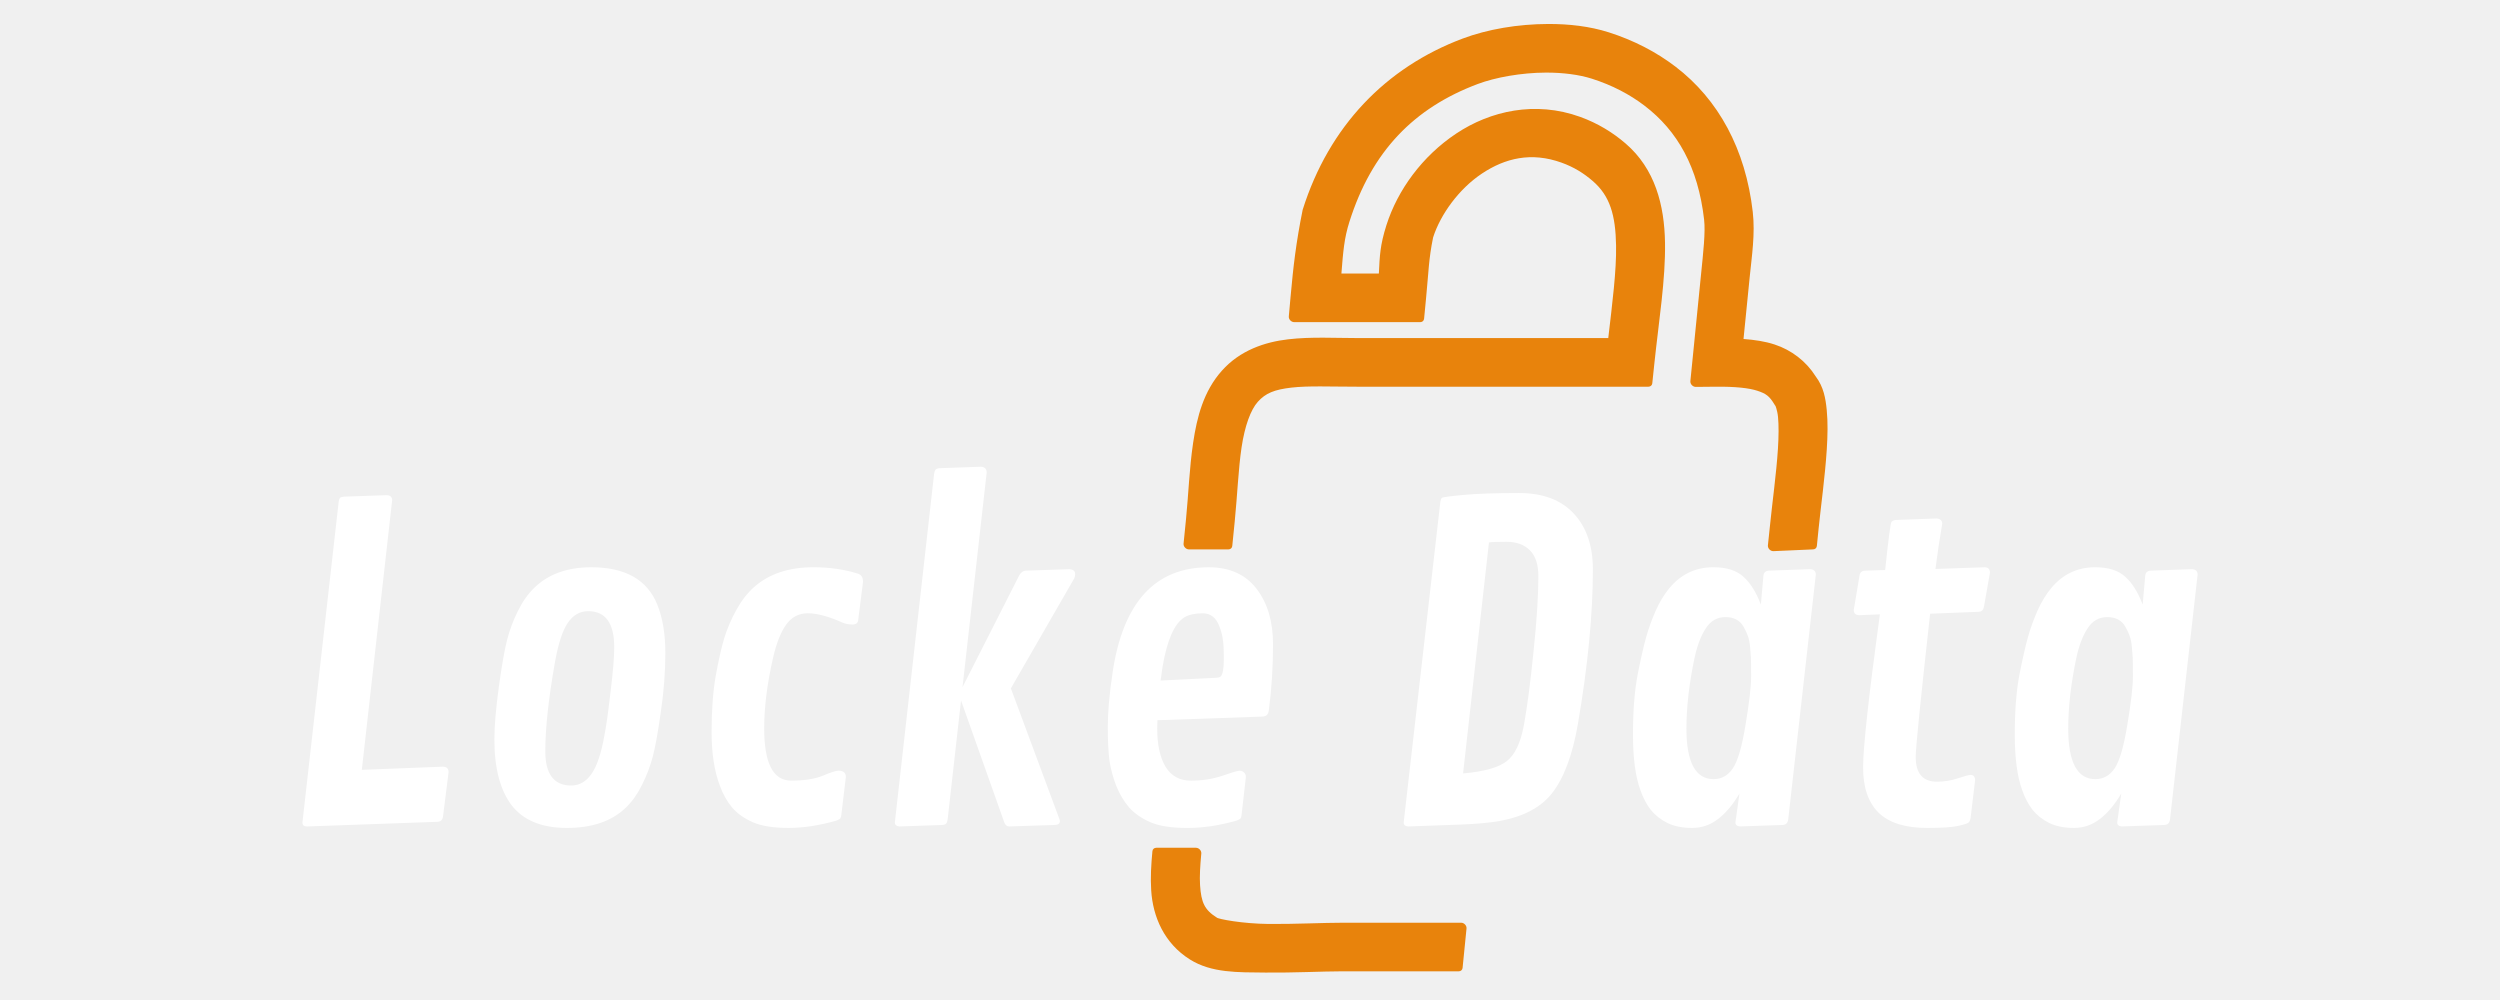
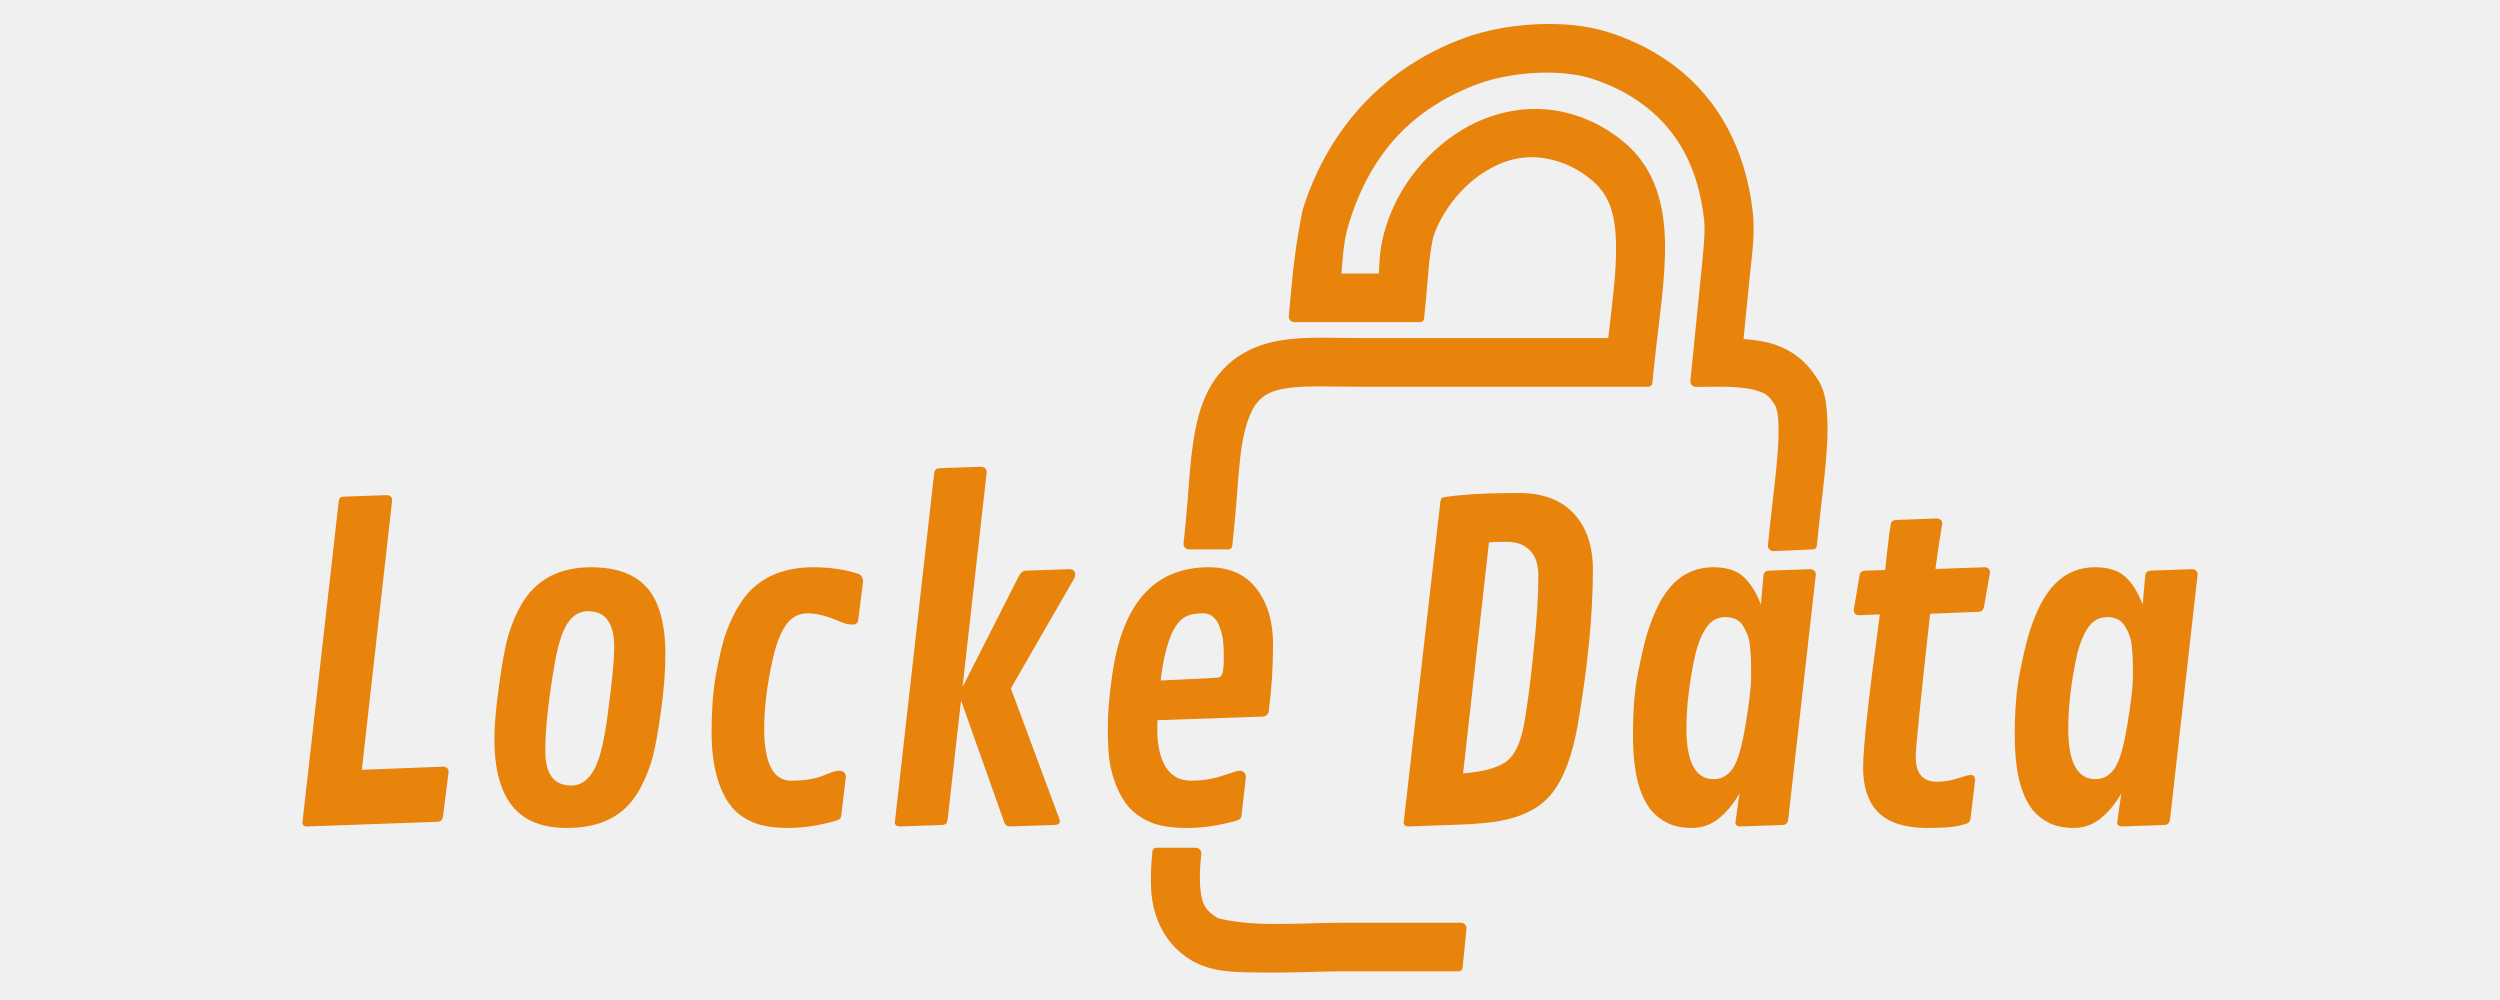
- <svg xmlns="http://www.w3.org/2000/svg" width="3e3" height="1200" version="1.1" viewBox="0 0 793.75 317.5">
-   <g transform="translate(0 20.5)">
-     <g fill="#fff" stroke-width="7.421" style="paint-order:markers stroke fill" aria-label="Locke Data">
-       <path d="m124.51 138.33-9.63 85.594 25.793-1.01q1.751 0.067 1.751 1.751l-1.751 13.94q-0.202 1.751-1.751 1.818l-41.484 1.482q-1.414 0-1.414-1.28l11.516-101.89q0.135-0.808 0.404-1.145 0.337-0.337 1.28-0.404l13.536-0.471q1.751 0.067 1.751 1.616z" style="paint-order:markers stroke fill" />
-       <path d="m180 242.37q-11.92 0-17.509-7.138-5.522-7.206-5.522-20.944 0-6.398 1.414-16.701 1.414-10.304 2.626-14.95 1.212-4.714 3.434-9.159 2.222-4.512 5.253-7.408 6.667-6.465 18.048-6.465 16.162 0 20.944 11.852 2.559 6.33 2.559 15.354 0 8.957-1.414 18.587-1.347 9.63-2.559 14.277-1.212 4.579-3.434 9.024-2.155 4.377-5.186 7.273-6.667 6.398-18.654 6.398zm11.92-29.497q0.741-3.569 1.886-13.334 1.212-9.832 1.212-14.546 0-11.448-8.283-11.448-3.906 0-6.465 3.704-2.492 3.704-4.041 12.324-3.098 17.509-3.098 28.419t8.216 10.91q3.906 0 6.465-3.704 2.626-3.771 4.108-12.324z" style="paint-order:markers stroke fill" />
-       <path d="m272.53 161.69q1.482 0.539 1.482 2.559l-1.549 12.189q-0.135 1.347-1.886 1.347-1.684 0-3.232-0.673-6.532-2.896-10.842-2.896t-6.869 3.569q-2.559 3.569-4.108 10.236-2.896 12.459-2.896 22.762 0 16.567 8.553 16.567 6.196 0 10.034-1.549 3.839-1.616 4.983-1.616 2.357 0 2.357 2.02l-1.414 11.852q-0.135 1.212-0.539 1.482-0.337 0.202-0.943 0.471-8.149 2.357-15.354 2.357-7.138 0-11.314-1.818-4.108-1.818-6.532-4.647-2.424-2.896-3.906-6.936-2.626-6.936-2.626-17.038 0-10.169 1.28-17.644 1.347-7.543 2.761-12.257 1.482-4.714 3.906-9.024 2.424-4.377 5.657-7.206 7.071-6.196 18.722-6.196 7.812 0 14.277 2.088z" style="paint-order:markers stroke fill" />
-       <path d="m336.51 240.22q0 1.212-1.818 1.212l-14.344 0.471q-1.01-0.067-1.482-1.28l-13.738-38.723-4.243 37.712q-0.135 0.943-0.471 1.347t-1.28 0.471l-13.536 0.471q-1.482-0.135-1.482-1.28l12.459-110.65q0.135-0.943 0.471-1.347 0.337-0.404 1.28-0.471l13.199-0.471q1.751 0.202 1.751 1.818l-7.677 68.152 17.913-35.288q0.808-1.616 2.222-1.684l13.94-0.471q1.684 0.202 1.684 1.549 0 0.741-0.269 1.347l-20.136 34.951 15.354 41.349q0.202 0.471 0.202 0.808z" style="paint-order:markers stroke fill" />
-       <path d="m354.42 229.04q-1.549-4.041-2.155-7.947-0.539-3.973-0.539-10.842t1.482-16.971q4.916-33.672 30.574-33.672 9.899 0 15.152 6.802 5.253 6.802 5.253 17.644t-1.347 21.079q-0.202 1.818-2.088 1.886l-33.268 1.145q-0.067 1.01-0.067 2.694 0 7.61 2.626 12.055 2.694 4.445 8.081 4.445t9.967-1.549q4.647-1.616 5.455-1.616 0.808 0 1.414 0.539 0.606 0.539 0.606 1.482l-1.347 11.852q-0.067 1.01-0.404 1.347-0.269 0.269-1.145 0.606-8.149 2.357-15.691 2.357t-11.718-1.818q-4.175-1.818-6.734-4.647-2.492-2.896-4.108-6.869zm14.681-37.78-0.606 4.31 17.577-0.875q1.145-0.067 1.482-0.404 1.01-1.01 1.01-5.522 0-4.579-0.337-6.398-0.269-1.886-1.01-3.839-1.549-4.31-5.32-4.31-3.704 0-5.859 1.28-4.781 2.963-6.936 15.758z" style="paint-order:markers stroke fill" />
-       <path d="m457.32 138.73q0.135-0.808 0.471-1.145t6.802-0.943 17.711-0.606q11.314 0 17.375 6.532 6.061 6.465 6.061 17.779 0 21.348-4.781 49.161-2.559 14.748-8.283 21.954-5.253 6.6-16.432 8.687-5.051 0.875-12.324 1.145l-16.769 0.606q-1.482-0.067-1.482-1.28zm15.422 12.997-8.216 73.337q10.034-0.875 13.873-3.906 3.906-3.03 5.455-11.516 1.549-8.485 3.03-23.166 1.549-14.681 1.549-24.042 0-5.522-2.694-8.216t-7.34-2.694q-4.579 0-5.657 0.202z" style="paint-order:markers stroke fill" />
-       <path d="m576.52 161.96-8.755 77.647q-0.202 1.751-1.751 1.818l-13.603 0.471q-1.414-0.135-1.414-1.28l1.28-9.159q-3.098 5.253-6.802 8.081-3.637 2.828-8.216 2.828-4.579 0-7.812-1.549-3.232-1.616-5.32-4.175-2.02-2.626-3.3-6.263-2.357-6.465-2.357-17.644 0-11.246 1.482-19.058 1.549-7.812 2.694-11.852 1.145-4.108 3.03-8.418 1.953-4.31 4.377-7.206 5.522-6.6 13.94-6.6 6.263 0 9.563 3.03 3.3 2.963 5.522 8.822l0.808-9.159q0.135-1.482 1.684-1.616l13.199-0.471q1.751 0.135 1.751 1.751zm-41.08 48.824q0 16.095 8.62 16.095 3.771 0 6.128-3.434 2.357-3.502 4.041-13.94 1.751-10.438 1.751-15.22t-0.067-6.061-0.269-3.367q-0.202-2.155-0.741-3.569-0.539-1.482-1.414-2.963-1.751-2.896-5.657-2.896t-6.196 3.502q-2.29 3.434-3.569 9.226-2.626 12.391-2.626 22.628z" style="paint-order:markers stroke fill" />
-       <path d="m598.54 160.48q1.549-14.816 2.02-15.287 0.471-0.539 1.414-0.606l12.863-0.471q1.818 0.135 1.818 1.684-1.28 7.475-2.155 14.344l15.691-0.539q1.616 0.067 1.616 1.751l-1.886 10.708q-0.269 1.616-1.684 1.684l-15.422 0.606q-4.579 41.214-4.579 45.457 0 7.879 6.734 7.879 3.434 0 6.667-1.077t4.041-1.077q1.414 0 1.414 1.751l-1.414 11.785q-0.135 1.01-0.539 1.482-0.337 0.471-3.3 1.145-2.896 0.673-9.967 0.673-10.371 0-15.354-4.781-4.983-4.849-4.983-14.412t5.32-48.622l-6.6 0.269q-1.684-0.067-1.684-1.684l1.818-10.842q0.202-1.549 1.751-1.616z" style="paint-order:markers stroke fill" />
-       <path d="m697.74 161.96-8.755 77.647q-0.202 1.751-1.751 1.818l-13.603 0.471q-1.414-0.135-1.414-1.28l1.28-9.159q-3.098 5.253-6.802 8.081-3.637 2.828-8.216 2.828-4.579 0-7.812-1.549-3.232-1.616-5.32-4.175-2.02-2.626-3.3-6.263-2.357-6.465-2.357-17.644 0-11.246 1.482-19.058 1.549-7.812 2.694-11.852 1.145-4.108 3.03-8.418 1.953-4.31 4.377-7.206 5.522-6.6 13.94-6.6 6.263 0 9.563 3.03 3.3 2.963 5.522 8.822l0.808-9.159q0.135-1.482 1.684-1.616l13.199-0.471q1.751 0.135 1.751 1.751zm-41.08 48.824q0 16.095 8.62 16.095 3.771 0 6.128-3.434 2.357-3.502 4.041-13.94 1.751-10.438 1.751-15.22t-0.067-6.061-0.269-3.367q-0.202-2.155-0.741-3.569-0.539-1.482-1.414-2.963-1.751-2.896-5.657-2.896t-6.196 3.502q-2.29 3.434-3.569 9.226-2.626 12.391-2.626 22.628z" style="paint-order:markers stroke fill" />
-     </g>
-     <path d="m491.55-12.886c-9.631 0.03-19.27 1.661-27.216 4.652-24.309 9.151-42.345 27.767-50.72 54.281-0.012 0.043-0.024 0.086-0.033 0.131-2.069 10.279-2.951 17.763-3.829 27.589l-0.556 6.195c-0.081 0.922 0.766 1.819 1.718 1.821h40.004c0.662 7.99e-4 1.167-0.444 1.23-1.083l0.605-6.279c0.851-8.758 0.844-12.688 2.263-19.553 2.351-7.331 8.206-15.417 15.518-20.274 7.366-4.893 15.655-6.921 25.278-3.447 3.887 1.403 6.976 3.326 9.834 5.782 5.505 4.729 7.297 10.821 7.458 20.577 0.132 7.998-1.176 18.092-2.481 29.338h-78.869c-7.844 0-15.385-0.473-22.771 0.388-7.424 0.866-15.26 3.484-21.038 9.966-5.859 6.573-7.917 14.774-9.123 22.865-1.209 8.106-1.49 16.532-2.26 24.239l-0.78 7.796c-0.093 0.926 0.757 1.836 1.716 1.837h12.52c0.659-5.8e-4 1.161-0.443 1.226-1.079l0.78-7.796c0.837-8.383 1.151-16.663 2.169-23.497 1.017-6.817 2.892-11.94 5.152-14.475 2.472-2.773 5.287-3.893 10.677-4.522 5.34-0.623 12.605-0.287 20.967-0.287h92.384c0.658-7e-5 1.16-0.44 1.227-1.075l0.652-6.224c1.452-13.808 3.583-26.655 3.389-38.482-0.195-11.856-3.147-23.388-12.525-31.445-4.003-3.439-8.753-6.404-14.416-8.449-14.258-5.148-28.502-1.906-39.326 5.284-10.799 7.173-18.628 17.935-22.181 29.094-2.044 6.42-2.124 9.752-2.407 15.364h-11.888c0.561-7.13 0.897-11.226 2.526-16.384 7.11-22.51 20.536-36.18 40.743-43.788 5.568-2.096 13.846-3.6 21.666-3.624h8e-3c5.353-0.017 10.546 0.653 14.559 1.93 6.497 2.068 12.072 5.014 16.748 8.584 10.463 7.988 16.997 19.492 18.907 36.173 0.462 4.036-0.282 10.444-0.963 17.261l-3.399 34.007c-0.093 0.931 0.766 1.844 1.729 1.837l6.327-0.063c6.162-0.06 10.568 0.412 13.221 1.29 2.763 0.913 3.8 1.696 5.317 4.18l5e-3 4e-3 0.215 0.35c0.047 0.076 0.1 0.15 0.159 0.219l0.058 0.067c0.06 0.157 0.143 0.388 0.24 0.7 0.198 0.639 0.438 1.601 0.559 2.823 0.25 2.534 0.222 6.116-0.027 10.046-0.496 7.866-1.809 17.188-2.571 24.816l-0.617 5.881c-0.093 0.926 0.757 1.836 1.716 1.837l12.603-0.559c0.659-5.8e-4 1.161-0.443 1.226-1.079l0.497-4.939s0.012-0.137 0.037-0.383l-7.3e-4 -4e-3c0.708-7.088 2.065-16.606 2.617-25.373 0.277-4.381 0.369-8.589-0.015-12.478-0.358-3.625-0.964-7.314-3.503-10.661-3.071-4.867-7.681-8.364-13.012-10.126-3.09-1.021-6.401-1.496-9.908-1.761l1.986-19.873c0.641-6.413 1.753-13.464 0.949-20.484-2.277-19.885-10.879-35.688-24.535-46.114-6.049-4.618-13.166-8.343-21.218-10.906-6.011-1.913-12.594-2.657-19.183-2.638h-0.013zm-124.43 261.55c-0.663-3.1e-4 -1.168 0.446-1.229 1.087-0.408 4.3-0.642 8.41-0.388 12.431 0.528 8.389 4.117 16.818 12.308 21.955 6.877 4.313 15.178 4.065 23.993 4.155 8.903 0.09 18.256-0.396 24.113-0.396h37.227c0.659-5.9e-4 1.161-0.443 1.226-1.079l1.25-12.52c0.093-0.926-0.757-1.836-1.716-1.837h-37.227c-6.652 0-15.743 0.48-23.953 0.396-4.059-0.041-8.018-0.415-11.058-0.855-1.52-0.22-2.814-0.457-3.758-0.67-0.472-0.106-0.855-0.209-1.119-0.291-0.264-0.081-0.456-0.199-0.266-0.08-2.231-1.399-3.402-2.607-4.175-4.13-0.773-1.523-1.155-3.513-1.334-6.355-0.168-2.679 0.028-6.054 0.4-9.983 0.087-0.925-0.763-1.829-1.719-1.829z" color="#000000" color-rendering="auto" dominant-baseline="auto" fill="#e8830c" fill-rule="evenodd" image-rendering="auto" shape-rendering="auto" solid-color="#000000" style="font-feature-settings:normal;font-variant-alternates:normal;font-variant-caps:normal;font-variant-ligatures:normal;font-variant-numeric:normal;font-variant-position:normal;isolation:auto;mix-blend-mode:normal;shape-padding:0;text-decoration-color:#000000;text-decoration-line:none;text-decoration-style:solid;text-indent:0;text-orientation:mixed;text-transform:none;white-space:normal" />
+ <svg xmlns="http://www.w3.org/2000/svg" width="3e3" height="1200" version="1.1" viewBox="0 0 793.75 317.5" id="svg10">
+   <defs id="defs14" />
+   <g aria-label="Locke Data" style="font-size:137.92px;line-height:1.25;font-family:Cavorting;letter-spacing:0px;word-spacing:0px;fill:#e8830c;stroke-width:7.421;paint-order:markers stroke fill" id="text4">
+     <path d="m 124.51,158.826 -9.63,85.594 25.793,-1.01 q 1.751,0.067 1.751,1.751 l -1.751,13.94 q -0.202,1.751 -1.751,1.818 l -41.484,1.482 q -1.414,0 -1.414,-1.28 L 107.539,159.23 q 0.135,-0.808 0.404,-1.145 0.337,-0.337 1.28,-0.404 l 13.536,-0.471 q 1.751,0.067 1.751,1.616 z" style="font-family:'Contrail One';fill:#e8830c;stroke-width:7.421;paint-order:markers stroke fill" id="path21" />
+     <path d="m 180.001,262.872 q -11.92,0 -17.509,-7.138 -5.522,-7.206 -5.522,-20.944 0,-6.398 1.414,-16.701 1.414,-10.304 2.626,-14.95 1.212,-4.714 3.435,-9.159 2.222,-4.512 5.253,-7.408 6.667,-6.465 18.048,-6.465 16.163,0 20.944,11.852 2.559,6.33 2.559,15.354 0,8.957 -1.414,18.587 -1.347,9.63 -2.559,14.277 -1.212,4.579 -3.435,9.024 -2.155,4.377 -5.185,7.273 -6.667,6.398 -18.654,6.398 z m 11.92,-29.497 q 0.741,-3.569 1.886,-13.334 1.212,-9.832 1.212,-14.546 0,-11.448 -8.283,-11.448 -3.906,0 -6.465,3.704 -2.492,3.704 -4.041,12.324 -3.098,17.509 -3.098,28.419 0,10.91 8.216,10.91 3.906,0 6.465,-3.704 2.626,-3.771 4.108,-12.324 z" style="font-family:'Contrail One';fill:#e8830c;stroke-width:7.421;paint-order:markers stroke fill" id="path23" />
+     <path d="m 272.532,182.195 q 1.482,0.539 1.482,2.559 l -1.549,12.189 q -0.135,1.347 -1.886,1.347 -1.684,0 -3.232,-0.673 -6.532,-2.896 -10.842,-2.896 -4.31,0 -6.869,3.569 -2.559,3.569 -4.108,10.236 -2.896,12.459 -2.896,22.762 0,16.567 8.553,16.567 6.196,0 10.034,-1.549 3.839,-1.616 4.983,-1.616 2.357,0 2.357,2.02 l -1.414,11.852 q -0.135,1.212 -0.539,1.482 -0.337,0.202 -0.943,0.471 -8.149,2.357 -15.354,2.357 -7.138,0 -11.314,-1.818 -4.108,-1.818 -6.532,-4.647 -2.424,-2.896 -3.906,-6.936 -2.626,-6.936 -2.626,-17.038 0,-10.169 1.28,-17.644 1.347,-7.543 2.761,-12.257 1.482,-4.714 3.906,-9.024 2.424,-4.377 5.657,-7.206 7.071,-6.196 18.722,-6.196 7.812,0 14.277,2.088 z" style="font-family:'Contrail One';fill:#e8830c;stroke-width:7.421;paint-order:markers stroke fill" id="path25" />
+     <path d="m 336.508,260.717 q 0,1.212 -1.818,1.212 l -14.344,0.471 q -1.01,-0.067 -1.482,-1.28 l -13.738,-38.723 -4.243,37.712 q -0.135,0.943 -0.471,1.347 -0.337,0.404 -1.28,0.471 l -13.536,0.471 q -1.482,-0.135 -1.482,-1.28 l 12.459,-110.646 q 0.135,-0.943 0.471,-1.347 0.337,-0.404 1.28,-0.471 l 13.199,-0.471 q 1.751,0.202 1.751,1.818 l -7.677,68.152 17.913,-35.288 q 0.808,-1.616 2.222,-1.684 l 13.94,-0.471 q 1.684,0.202 1.684,1.549 0,0.741 -0.269,1.347 l -20.136,34.951 15.354,41.349 q 0.202,0.471 0.202,0.808 z" style="font-family:'Contrail One';fill:#e8830c;stroke-width:7.421;paint-order:markers stroke fill" id="path27" />
+     <path d="m 354.422,249.538 q -1.549,-4.041 -2.155,-7.947 -0.539,-3.973 -0.539,-10.842 0,-6.869 1.482,-16.971 4.916,-33.672 30.574,-33.672 9.9,0 15.152,6.802 5.253,6.802 5.253,17.644 0,10.842 -1.347,21.079 -0.202,1.818 -2.088,1.886 l -33.268,1.145 q -0.067,1.01 -0.067,2.694 0,7.61 2.626,12.055 2.694,4.445 8.081,4.445 5.388,0 9.967,-1.549 4.647,-1.616 5.455,-1.616 0.808,0 1.414,0.539 0.606,0.539 0.606,1.482 l -1.347,11.852 q -0.067,1.01 -0.404,1.347 -0.269,0.269 -1.145,0.606 -8.149,2.357 -15.691,2.357 -7.543,0 -11.718,-1.818 -4.175,-1.818 -6.734,-4.647 -2.492,-2.896 -4.108,-6.869 z m 14.681,-37.78 -0.606,4.31 17.577,-0.875 q 1.145,-0.067 1.482,-0.404 1.01,-1.01 1.01,-5.522 0,-4.579 -0.337,-6.398 -0.269,-1.886 -1.01,-3.839 -1.549,-4.31 -5.32,-4.31 -3.704,0 -5.859,1.28 -4.781,2.963 -6.936,15.758 z" style="font-family:'Contrail One';fill:#e8830c;stroke-width:7.421;paint-order:markers stroke fill" id="path29" />
+     <path d="m 457.323,159.23 q 0.135,-0.808 0.471,-1.145 0.337,-0.337 6.802,-0.943 6.465,-0.606 17.711,-0.606 11.314,0 17.375,6.532 6.061,6.465 6.061,17.779 0,21.348 -4.781,49.161 -2.559,14.748 -8.283,21.954 -5.253,6.6 -16.432,8.687 -5.051,0.875 -12.324,1.145 l -16.769,0.606 q -1.482,-0.067 -1.482,-1.28 z m 15.422,12.997 -8.216,73.337 q 10.034,-0.875 13.873,-3.906 3.906,-3.03 5.455,-11.516 1.549,-8.485 3.03,-23.166 1.549,-14.681 1.549,-24.042 0,-5.522 -2.694,-8.216 -2.694,-2.694 -7.34,-2.694 -4.579,0 -5.657,0.202 z" style="font-family:'Contrail One';fill:#e8830c;stroke-width:7.421;paint-order:markers stroke fill" id="path31" />
+     <path d="m 576.521,182.464 -8.755,77.647 q -0.202,1.751 -1.751,1.818 l -13.603,0.471 q -1.414,-0.135 -1.414,-1.28 l 1.28,-9.159 q -3.098,5.253 -6.802,8.081 -3.637,2.828 -8.216,2.828 -4.579,0 -7.812,-1.549 -3.232,-1.616 -5.32,-4.175 -2.02,-2.626 -3.3,-6.263 -2.357,-6.465 -2.357,-17.644 0,-11.246 1.482,-19.058 1.549,-7.812 2.694,-11.852 1.145,-4.108 3.03,-8.418 1.953,-4.31 4.377,-7.206 5.522,-6.6 13.94,-6.6 6.263,0 9.563,3.03 3.3,2.963 5.522,8.822 l 0.808,-9.159 q 0.135,-1.482 1.684,-1.616 l 13.199,-0.471 q 1.751,0.135 1.751,1.751 z m -41.08,48.824 q 0,16.095 8.62,16.095 3.771,0 6.128,-3.435 2.357,-3.502 4.041,-13.94 1.751,-10.438 1.751,-15.22 0,-4.781 -0.067,-6.061 -0.067,-1.28 -0.269,-3.367 -0.202,-2.155 -0.741,-3.569 -0.539,-1.482 -1.414,-2.963 -1.751,-2.896 -5.657,-2.896 -3.906,0 -6.196,3.502 -2.29,3.435 -3.569,9.226 -2.626,12.391 -2.626,22.628 z" style="font-family:'Contrail One';fill:#e8830c;stroke-width:7.421;paint-order:markers stroke fill" id="path33" />
+     <path d="m 598.543,180.982 q 1.549,-14.816 2.02,-15.287 0.471,-0.539 1.414,-0.606 l 12.863,-0.471 q 1.818,0.135 1.818,1.684 -1.28,7.475 -2.155,14.344 l 15.691,-0.539 q 1.616,0.067 1.616,1.751 l -1.886,10.708 q -0.269,1.616 -1.684,1.684 l -15.422,0.606 q -4.579,41.214 -4.579,45.457 0,7.879 6.734,7.879 3.435,0 6.667,-1.077 3.232,-1.077 4.041,-1.077 1.414,0 1.414,1.751 l -1.414,11.785 q -0.135,1.01 -0.539,1.482 -0.337,0.471 -3.3,1.145 -2.896,0.673 -9.967,0.673 -10.371,0 -15.354,-4.781 -4.983,-4.849 -4.983,-14.412 0,-9.563 5.32,-48.622 l -6.6,0.269 q -1.684,-0.067 -1.684,-1.684 l 1.818,-10.842 q 0.202,-1.549 1.751,-1.616 z" style="font-family:'Contrail One';fill:#e8830c;stroke-width:7.421;paint-order:markers stroke fill" id="path35" />
+     <path d="m 697.74,182.464 -8.755,77.647 q -0.202,1.751 -1.751,1.818 l -13.603,0.471 q -1.414,-0.135 -1.414,-1.28 l 1.28,-9.159 q -3.098,5.253 -6.802,8.081 -3.637,2.828 -8.216,2.828 -4.579,0 -7.812,-1.549 -3.232,-1.616 -5.32,-4.175 -2.02,-2.626 -3.3,-6.263 -2.357,-6.465 -2.357,-17.644 0,-11.246 1.482,-19.058 1.549,-7.812 2.694,-11.852 1.145,-4.108 3.03,-8.418 1.953,-4.31 4.377,-7.206 5.522,-6.6 13.94,-6.6 6.263,0 9.563,3.03 3.3,2.963 5.522,8.822 l 0.808,-9.159 q 0.135,-1.482 1.684,-1.616 l 13.199,-0.471 q 1.751,0.135 1.751,1.751 z m -41.08,48.824 q 0,16.095 8.62,16.095 3.771,0 6.128,-3.435 2.357,-3.502 4.041,-13.94 1.751,-10.438 1.751,-15.22 0,-4.781 -0.067,-6.061 -0.067,-1.28 -0.269,-3.367 -0.202,-2.155 -0.741,-3.569 -0.539,-1.482 -1.414,-2.963 -1.751,-2.896 -5.657,-2.896 -3.906,0 -6.196,3.502 -2.29,3.435 -3.569,9.226 -2.626,12.391 -2.626,22.628 z" style="font-family:'Contrail One';fill:#e8830c;stroke-width:7.421;paint-order:markers stroke fill" id="path37" />
  </g>
+   <path id="path6" style="color:#000000;font-variant-ligatures:normal;font-variant-position:normal;font-variant-caps:normal;font-variant-numeric:normal;font-variant-alternates:normal;font-feature-settings:normal;text-indent:0;text-decoration:none;text-decoration-line:none;text-decoration-style:solid;text-decoration-color:#000000;text-transform:none;text-orientation:mixed;dominant-baseline:auto;white-space:normal;shape-padding:0;isolation:auto;mix-blend-mode:normal;solid-color:#000000;fill:#e8830c;fill-rule:evenodd;color-rendering:auto;image-rendering:auto;shape-rendering:auto" dominant-baseline="auto" d="m 491.55,7.614 c -9.631,0.03 -19.27,1.661 -27.216,4.652 -24.309,9.151 -42.345,27.767 -50.72,54.281 -0.012,0.043 -0.024,0.086 -0.033,0.131 -2.069,10.279 -2.951,17.763 -3.829,27.589 l -0.556,6.195 c -0.081,0.922 0.766,1.819 1.718,1.821 h 40.004 c 0.662,8e-4 1.167,-0.444 1.23,-1.083 l 0.605,-6.279 c 0.851,-8.758 0.844,-12.688 2.263,-19.553 2.351,-7.331 8.206,-15.417 15.518,-20.274 7.366,-4.893 15.655,-6.921 25.278,-3.447 3.887,1.403 6.976,3.326 9.834,5.782 5.505,4.729 7.297,10.821 7.458,20.577 0.132,7.998 -1.176,18.092 -2.481,29.338 h -78.869 c -7.844,0 -15.385,-0.473 -22.771,0.388 -7.424,0.866 -15.26,3.484 -21.038,9.966 -5.859,6.573 -7.917,14.774 -9.123,22.865 -1.209,8.106 -1.49,16.532 -2.26,24.239 l -0.78,7.796 c -0.093,0.926 0.757,1.836 1.716,1.837 h 12.52 c 0.659,-5.8e-4 1.161,-0.443 1.226,-1.079 l 0.78,-7.796 c 0.837,-8.383 1.151,-16.663 2.169,-23.497 1.017,-6.817 2.892,-11.94 5.152,-14.475 2.472,-2.773 5.287,-3.893 10.677,-4.522 5.34,-0.623 12.605,-0.287 20.967,-0.287 h 92.384 c 0.658,-7e-5 1.16,-0.44 1.227,-1.075 l 0.652,-6.224 c 1.452,-13.808 3.583,-26.655 3.389,-38.482 -0.195,-11.856 -3.147,-23.388 -12.525,-31.445 -4.003,-3.439 -8.753,-6.404 -14.416,-8.449 -14.258,-5.148 -28.502,-1.906 -39.326,5.284 -10.799,7.173 -18.628,17.935 -22.181,29.094 -2.044,6.42 -2.124,9.752 -2.407,15.364 h -11.888 c 0.561,-7.13 0.897,-11.226 2.526,-16.384 7.11,-22.51 20.536,-36.18 40.743,-43.788 5.568,-2.096 13.846,-3.6 21.666,-3.624 h 0.008 c 5.353,-0.017 10.546,0.653 14.559,1.93 6.497,2.068 12.072,5.014 16.748,8.584 10.463,7.988 16.997,19.492 18.907,36.173 0.462,4.036 -0.282,10.444 -0.963,17.261 l -3.399,34.007 c -0.093,0.931 0.766,1.844 1.729,1.837 l 6.327,-0.063 c 6.162,-0.06 10.568,0.412 13.221,1.29 2.763,0.913 3.8,1.696 5.317,4.18 l 0.005,0.004 0.215,0.35 c 0.047,0.076 0.1,0.15 0.159,0.219 l 0.058,0.067 c 0.06,0.157 0.143,0.388 0.24,0.7 0.198,0.639 0.438,1.601 0.559,2.823 0.25,2.534 0.222,6.116 -0.027,10.046 -0.496,7.866 -1.809,17.188 -2.571,24.816 l -0.617,5.881 c -0.093,0.926 0.757,1.836 1.716,1.837 l 12.603,-0.559 c 0.659,-5.8e-4 1.161,-0.443 1.226,-1.079 l 0.497,-4.939 c 0,0 0.012,-0.137 0.037,-0.383 l -7.3e-4,-0.004 c 0.708,-7.088 2.065,-16.606 2.617,-25.373 0.277,-4.381 0.369,-8.589 -0.015,-12.478 -0.358,-3.625 -0.964,-7.314 -3.503,-10.661 -3.071,-4.867 -7.681,-8.364 -13.012,-10.126 -3.09,-1.021 -6.401,-1.496 -9.908,-1.761 l 1.986,-19.873 c 0.641,-6.413 1.753,-13.464 0.949,-20.484 -2.277,-19.885 -10.879,-35.688 -24.535,-46.114 -6.049,-4.618 -13.166,-8.343 -21.218,-10.906 -6.011,-1.913 -12.594,-2.657 -19.183,-2.638 h -0.013 z m -124.43,261.55 c -0.663,-3.1e-4 -1.168,0.446 -1.229,1.087 -0.408,4.3 -0.642,8.41 -0.388,12.431 0.528,8.389 4.117,16.818 12.308,21.955 6.877,4.313 15.178,4.065 23.993,4.155 8.903,0.09 18.256,-0.396 24.113,-0.396 h 37.227 c 0.659,-5.9e-4 1.161,-0.443 1.226,-1.079 l 1.25,-12.52 c 0.093,-0.926 -0.757,-1.836 -1.716,-1.837 h -37.227 c -6.652,0 -15.743,0.48 -23.953,0.396 -4.059,-0.041 -8.018,-0.415 -11.058,-0.855 -1.52,-0.22 -2.814,-0.457 -3.758,-0.67 -0.472,-0.106 -0.855,-0.209 -1.119,-0.291 -0.264,-0.081 -0.456,-0.199 -0.266,-0.08 -2.231,-1.399 -3.402,-2.607 -4.175,-4.13 -0.773,-1.523 -1.155,-3.513 -1.334,-6.355 -0.168,-2.679 0.028,-6.054 0.4,-9.983 0.087,-0.925 -0.763,-1.829 -1.719,-1.829 z" />
</svg>
